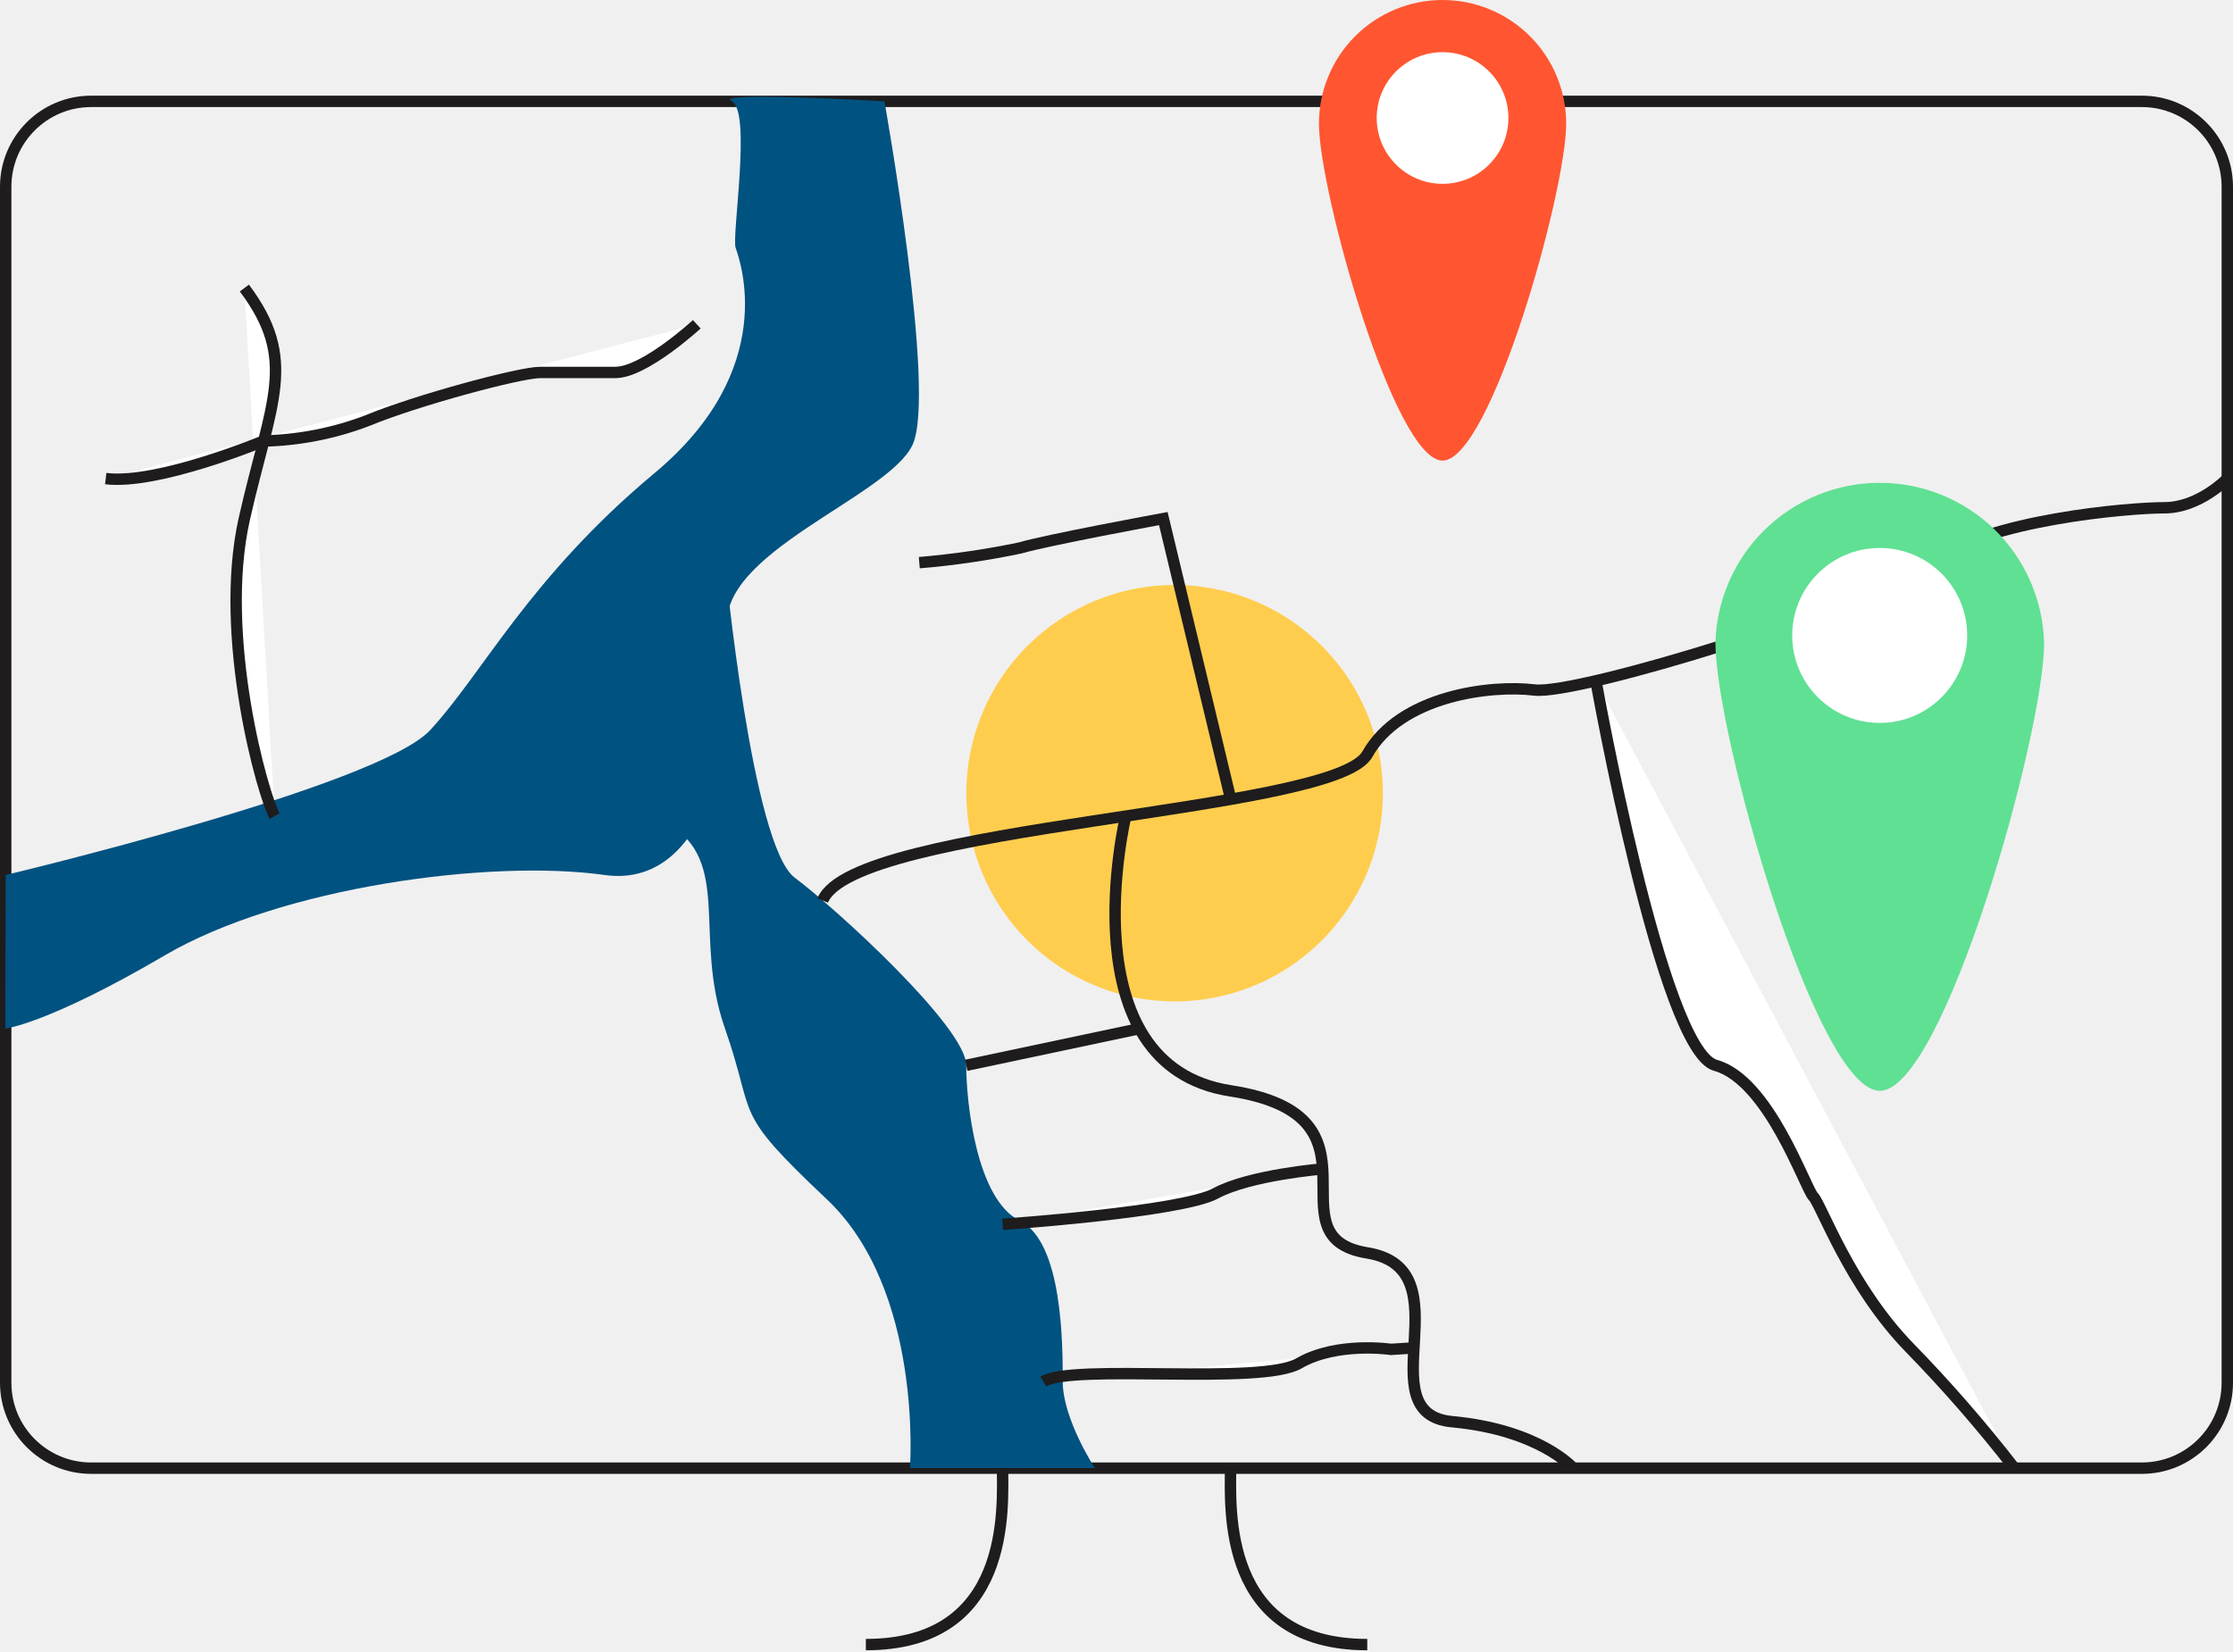
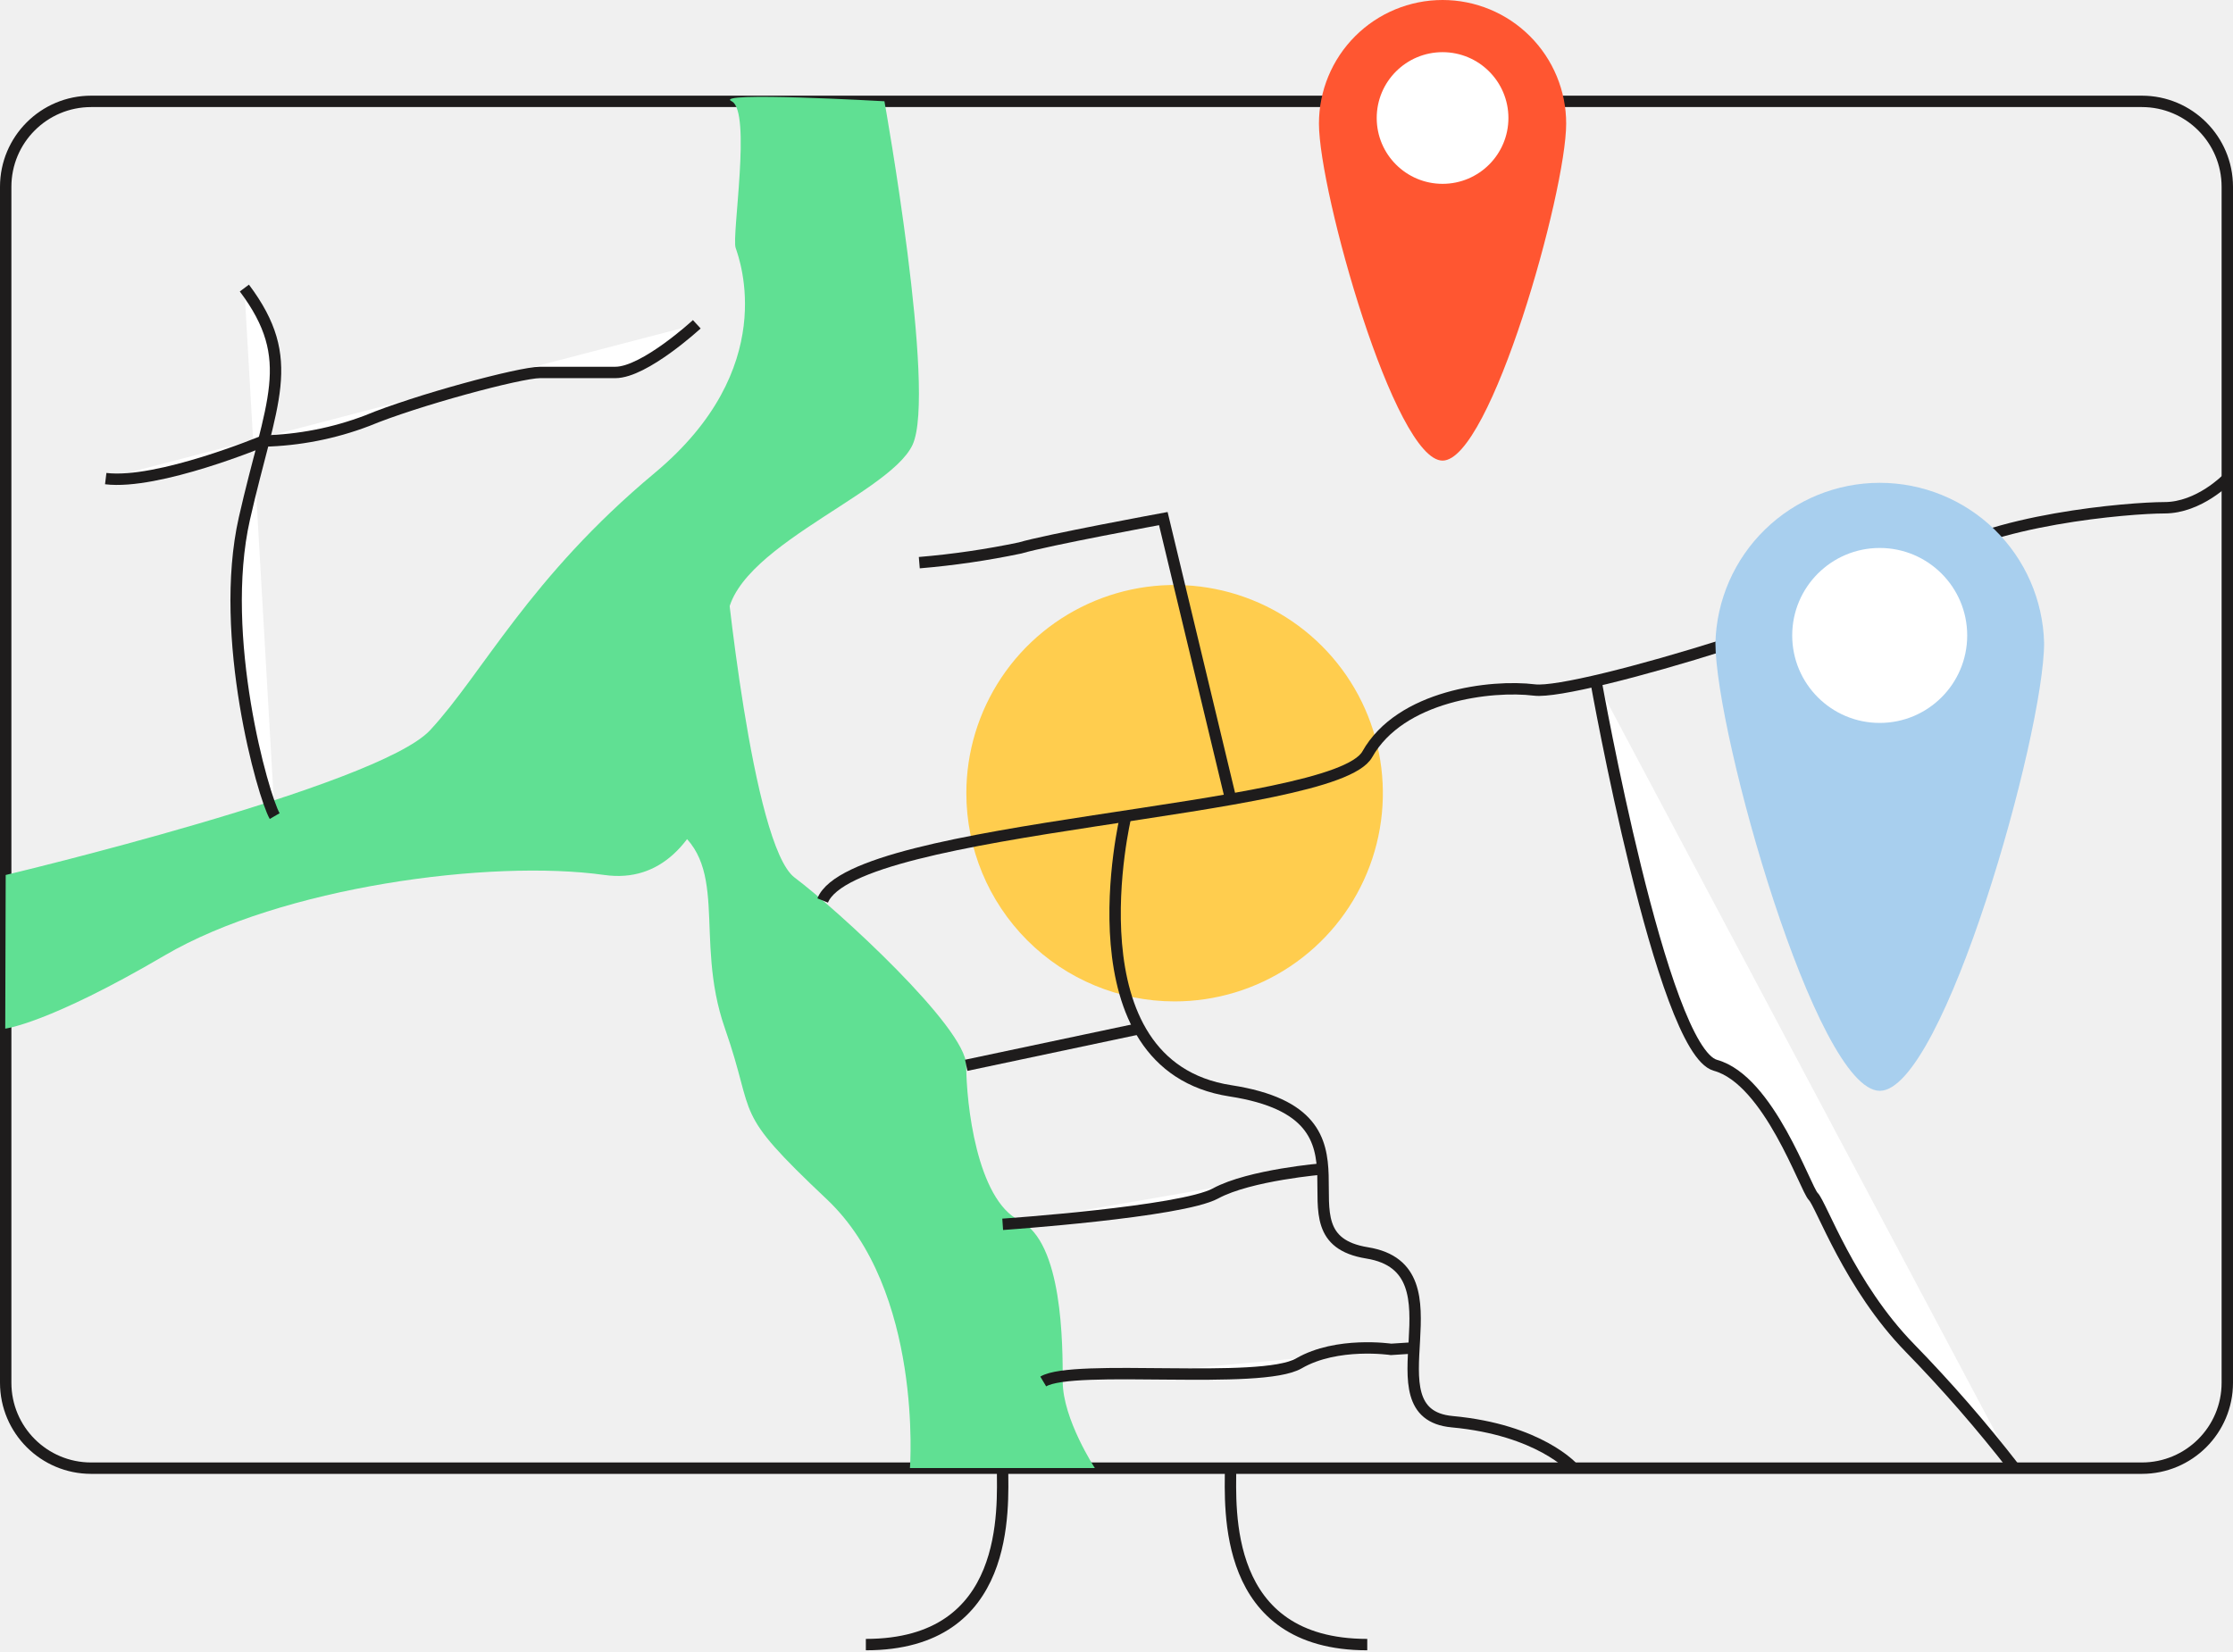
<svg xmlns="http://www.w3.org/2000/svg" width="196" height="145" viewBox="0 0 196 145" fill="none">
  <g clip-path="url(#clip0_174_7326)">
    <path d="M103.09 87.92C106.706 87.922 110.241 86.852 113.249 84.844C116.256 82.837 118.601 79.982 119.986 76.642C121.371 73.302 121.734 69.626 121.03 66.08C120.326 62.533 118.586 59.275 116.03 56.718C113.474 54.16 110.216 52.418 106.67 51.712C103.124 51.006 99.448 51.367 96.107 52.751C92.766 54.134 89.911 56.477 87.902 59.483C85.893 62.489 84.82 66.024 84.82 69.64C84.82 74.486 86.745 79.135 90.171 82.562C93.597 85.99 98.244 87.917 103.09 87.92Z" fill="#FFCD4E" />
    <path d="M188 8.9H8C3.858 8.9 0.5 12.258 0.5 16.4V121.4C0.5 125.542 3.858 128.9 8 128.9H188C192.142 128.9 195.5 125.542 195.5 121.4V16.4C195.5 12.258 192.142 8.9 188 8.9Z" stroke="#1E1C1C" />
    <path d="M88 128.89C88 132.39 88.8 144.39 76 144.39" stroke="#1E1C1C" />
    <path d="M108.01 128.89C108.01 132.39 107.21 144.39 120.01 144.39" stroke="#1E1C1C" />
-     <path d="M0.5 76.82C0.5 76.82 33.16 69.05 37.75 64.11C42.34 59.17 46.46 50.7 57.46 41.53C68.46 32.36 64.93 22.82 64.57 21.76C64.21 20.7 65.99 9.76 64.22 8.89C62.45 8.02 77.63 8.89 77.63 8.89C77.63 8.89 82.22 34.47 80.1 39.05C77.98 43.63 62.81 48.58 63.87 55.29C64.93 62 63.06 78.23 53.05 76.82C43.04 75.41 24.69 77.88 14.46 83.88C4.23 89.88 0.46 90.31 0.46 90.31L0.5 76.82Z" fill="#005281" />
-     <path d="M63.63 49.4C63.63 49.4 65.99 74.23 69.75 77.05C73.51 79.87 84.81 90.23 84.81 93.53C84.81 96.83 85.72 105.29 89.5 107.17C93.28 109.05 93.28 118 93.28 121.29C93.28 124.58 96.1 128.89 96.1 128.89H79.87C79.87 128.89 81.05 113.29 72.57 105.29C64.09 97.29 66.46 98.38 63.63 90.29C60.8 82.2 64.32 75.62 58.57 72.29C52.82 68.96 58.57 60.05 58.57 60.05L63.63 49.4Z" fill="#005281" />
+     <path d="M0.5 76.82C0.5 76.82 33.16 69.05 37.75 64.11C42.34 59.17 46.46 50.7 57.46 41.53C68.46 32.36 64.93 22.82 64.57 21.76C64.21 20.7 65.99 9.76 64.22 8.89C62.45 8.02 77.63 8.89 77.63 8.89C77.63 8.89 82.22 34.47 80.1 39.05C77.98 43.63 62.81 48.58 63.87 55.29C64.93 62 63.06 78.23 53.05 76.82C43.04 75.41 24.69 77.88 14.46 83.88C4.23 89.88 0.46 90.31 0.46 90.31L0.5 76.82Z" fill="#60E093" />
+     <path d="M63.63 49.4C63.63 49.4 65.99 74.23 69.75 77.05C73.51 79.87 84.81 90.23 84.81 93.53C84.81 96.83 85.72 105.29 89.5 107.17C93.28 109.05 93.28 118 93.28 121.29C93.28 124.58 96.1 128.89 96.1 128.89H79.87C79.87 128.89 81.05 113.29 72.57 105.29C64.09 97.29 66.46 98.38 63.63 90.29C60.8 82.2 64.32 75.62 58.57 72.29C52.82 68.96 58.57 60.05 58.57 60.05L63.63 49.4Z" fill="#60E093" />
    <path d="M137.47 10.85C137.47 16.85 130.83 40.44 126.62 40.44C122.41 40.44 115.77 16.84 115.77 10.85C115.77 7.972 116.913 5.213 118.947 3.178C120.982 1.143 123.742 0 126.62 0C129.497 0 132.257 1.143 134.292 3.178C136.326 5.213 137.47 7.972 137.47 10.85Z" fill="#FF5631" />
    <path d="M126.62 16.14C129.812 16.14 132.4 13.552 132.4 10.36C132.4 7.168 129.812 4.58 126.62 4.58C123.428 4.58 120.84 7.168 120.84 10.36C120.84 13.552 123.428 16.14 126.62 16.14Z" fill="white" />
    <path d="M72.21 79.06C74.93 72.35 117.1 71.41 120.01 66.23C122.92 61.05 130.91 60.11 134.69 60.58C138.47 61.05 164.01 53.2 169.26 49.4C174.51 45.6 186.92 44.58 189.98 44.58C193.04 44.58 195.5 42.02 195.5 42.02" stroke="#1E1C1C" />
-     <path d="M179.42 56.44C179.42 64.44 170.59 95.77 165 95.77C159.41 95.77 150.57 64.41 150.57 56.44C150.669 52.68 152.233 49.107 154.927 46.483C157.621 43.858 161.234 42.39 164.995 42.39C168.757 42.39 172.369 43.858 175.064 46.483C177.758 49.107 179.321 52.68 179.42 56.44Z" fill="#60E093" />
+     <path d="M179.42 56.44C179.42 64.44 170.59 95.77 165 95.77C159.41 95.77 150.57 64.41 150.57 56.44C150.669 52.68 152.233 49.107 154.927 46.483C157.621 43.858 161.234 42.39 164.995 42.39C168.757 42.39 172.369 43.858 175.064 46.483C177.758 49.107 179.321 52.68 179.42 56.44Z" fill="#A8CFEE" />
    <path d="M164.99 63.47C169.231 63.47 172.67 60.032 172.67 55.79C172.67 51.548 169.231 48.11 164.99 48.11C160.748 48.11 157.31 51.548 157.31 55.79C157.31 60.032 160.748 63.47 164.99 63.47Z" fill="white" />
    <path d="M98.81 71.65C98.81 71.65 93.55 93.54 108 95.77C122.45 98 111.21 108.58 120 110C128.79 111.42 119.78 124.11 127.46 124.82C135.14 125.53 138.08 128.89 138.08 128.89" stroke="#1E1C1C" />
    <path d="M84.81 93.53L100.02 90.31" stroke="#1E1C1C" />
    <path d="M88.01 107.49C88.01 107.49 103.69 106.41 106.69 104.78C109.69 103.15 116.15 102.62 116.15 102.62" fill="white" />
    <path d="M88.01 107.49C88.01 107.49 103.69 106.41 106.69 104.78C109.69 103.15 116.15 102.62 116.15 102.62" stroke="#1E1C1C" />
    <path d="M91.57 121.29C94.22 119.7 110.67 121.64 114.01 119.7C117.35 117.76 122.1 118.47 122.1 118.47L124.1 118.34" fill="white" />
    <path d="M91.57 121.29C94.22 119.7 110.67 121.64 114.01 119.7C117.35 117.76 122.1 118.47 122.1 118.47L124.1 118.34" stroke="#1E1C1C" />
    <path d="M140.08 59.77C140.08 59.77 145.86 92.23 150.57 93.53C155.28 94.83 158.46 104.35 159.16 105.05C159.86 105.75 162.34 112.92 167.63 118.34C170.886 121.681 173.951 125.203 176.81 128.89" fill="white" />
    <path d="M140.08 59.77C140.08 59.77 145.86 92.23 150.57 93.53C155.28 94.83 158.46 104.35 159.16 105.05C159.86 105.75 162.34 112.92 167.63 118.34C170.886 121.681 173.951 125.203 176.81 128.89" stroke="#1E1C1C" />
    <path d="M80.69 49.4C83.661 49.151 86.613 48.721 89.53 48.11C91.9 47.41 102.11 45.53 102.11 45.53L108.03 70.18" stroke="#1E1C1C" />
    <path d="M24.11 71.65C23.11 69.93 19.11 55.88 21.45 45.53C23.79 35.18 26.21 31.64 21.45 25.29" fill="white" />
    <path d="M24.11 71.65C23.11 69.93 19.11 55.88 21.45 45.53C23.79 35.18 26.21 31.64 21.45 25.29" stroke="#1E1C1C" />
    <path d="M9.28 42.02C13.87 42.58 23.13 38.72 23.13 38.72C26.239 38.647 29.313 38.045 32.22 36.94C36.46 35.17 45.63 32.7 47.4 32.7H54.01C56.57 32.7 61.16 28.47 61.16 28.47" fill="white" />
    <path d="M9.28 42.02C13.87 42.58 23.13 38.72 23.13 38.72C26.239 38.647 29.313 38.045 32.22 36.94C36.46 35.17 45.63 32.7 47.4 32.7H54.01C56.57 32.7 61.16 28.47 61.16 28.47" stroke="#1E1C1C" />
  </g>
  <defs>
    <clipPath id="clip0_174_7326">
      <rect width="196" height="144.9" fill="white" />
    </clipPath>
  </defs>
</svg>
